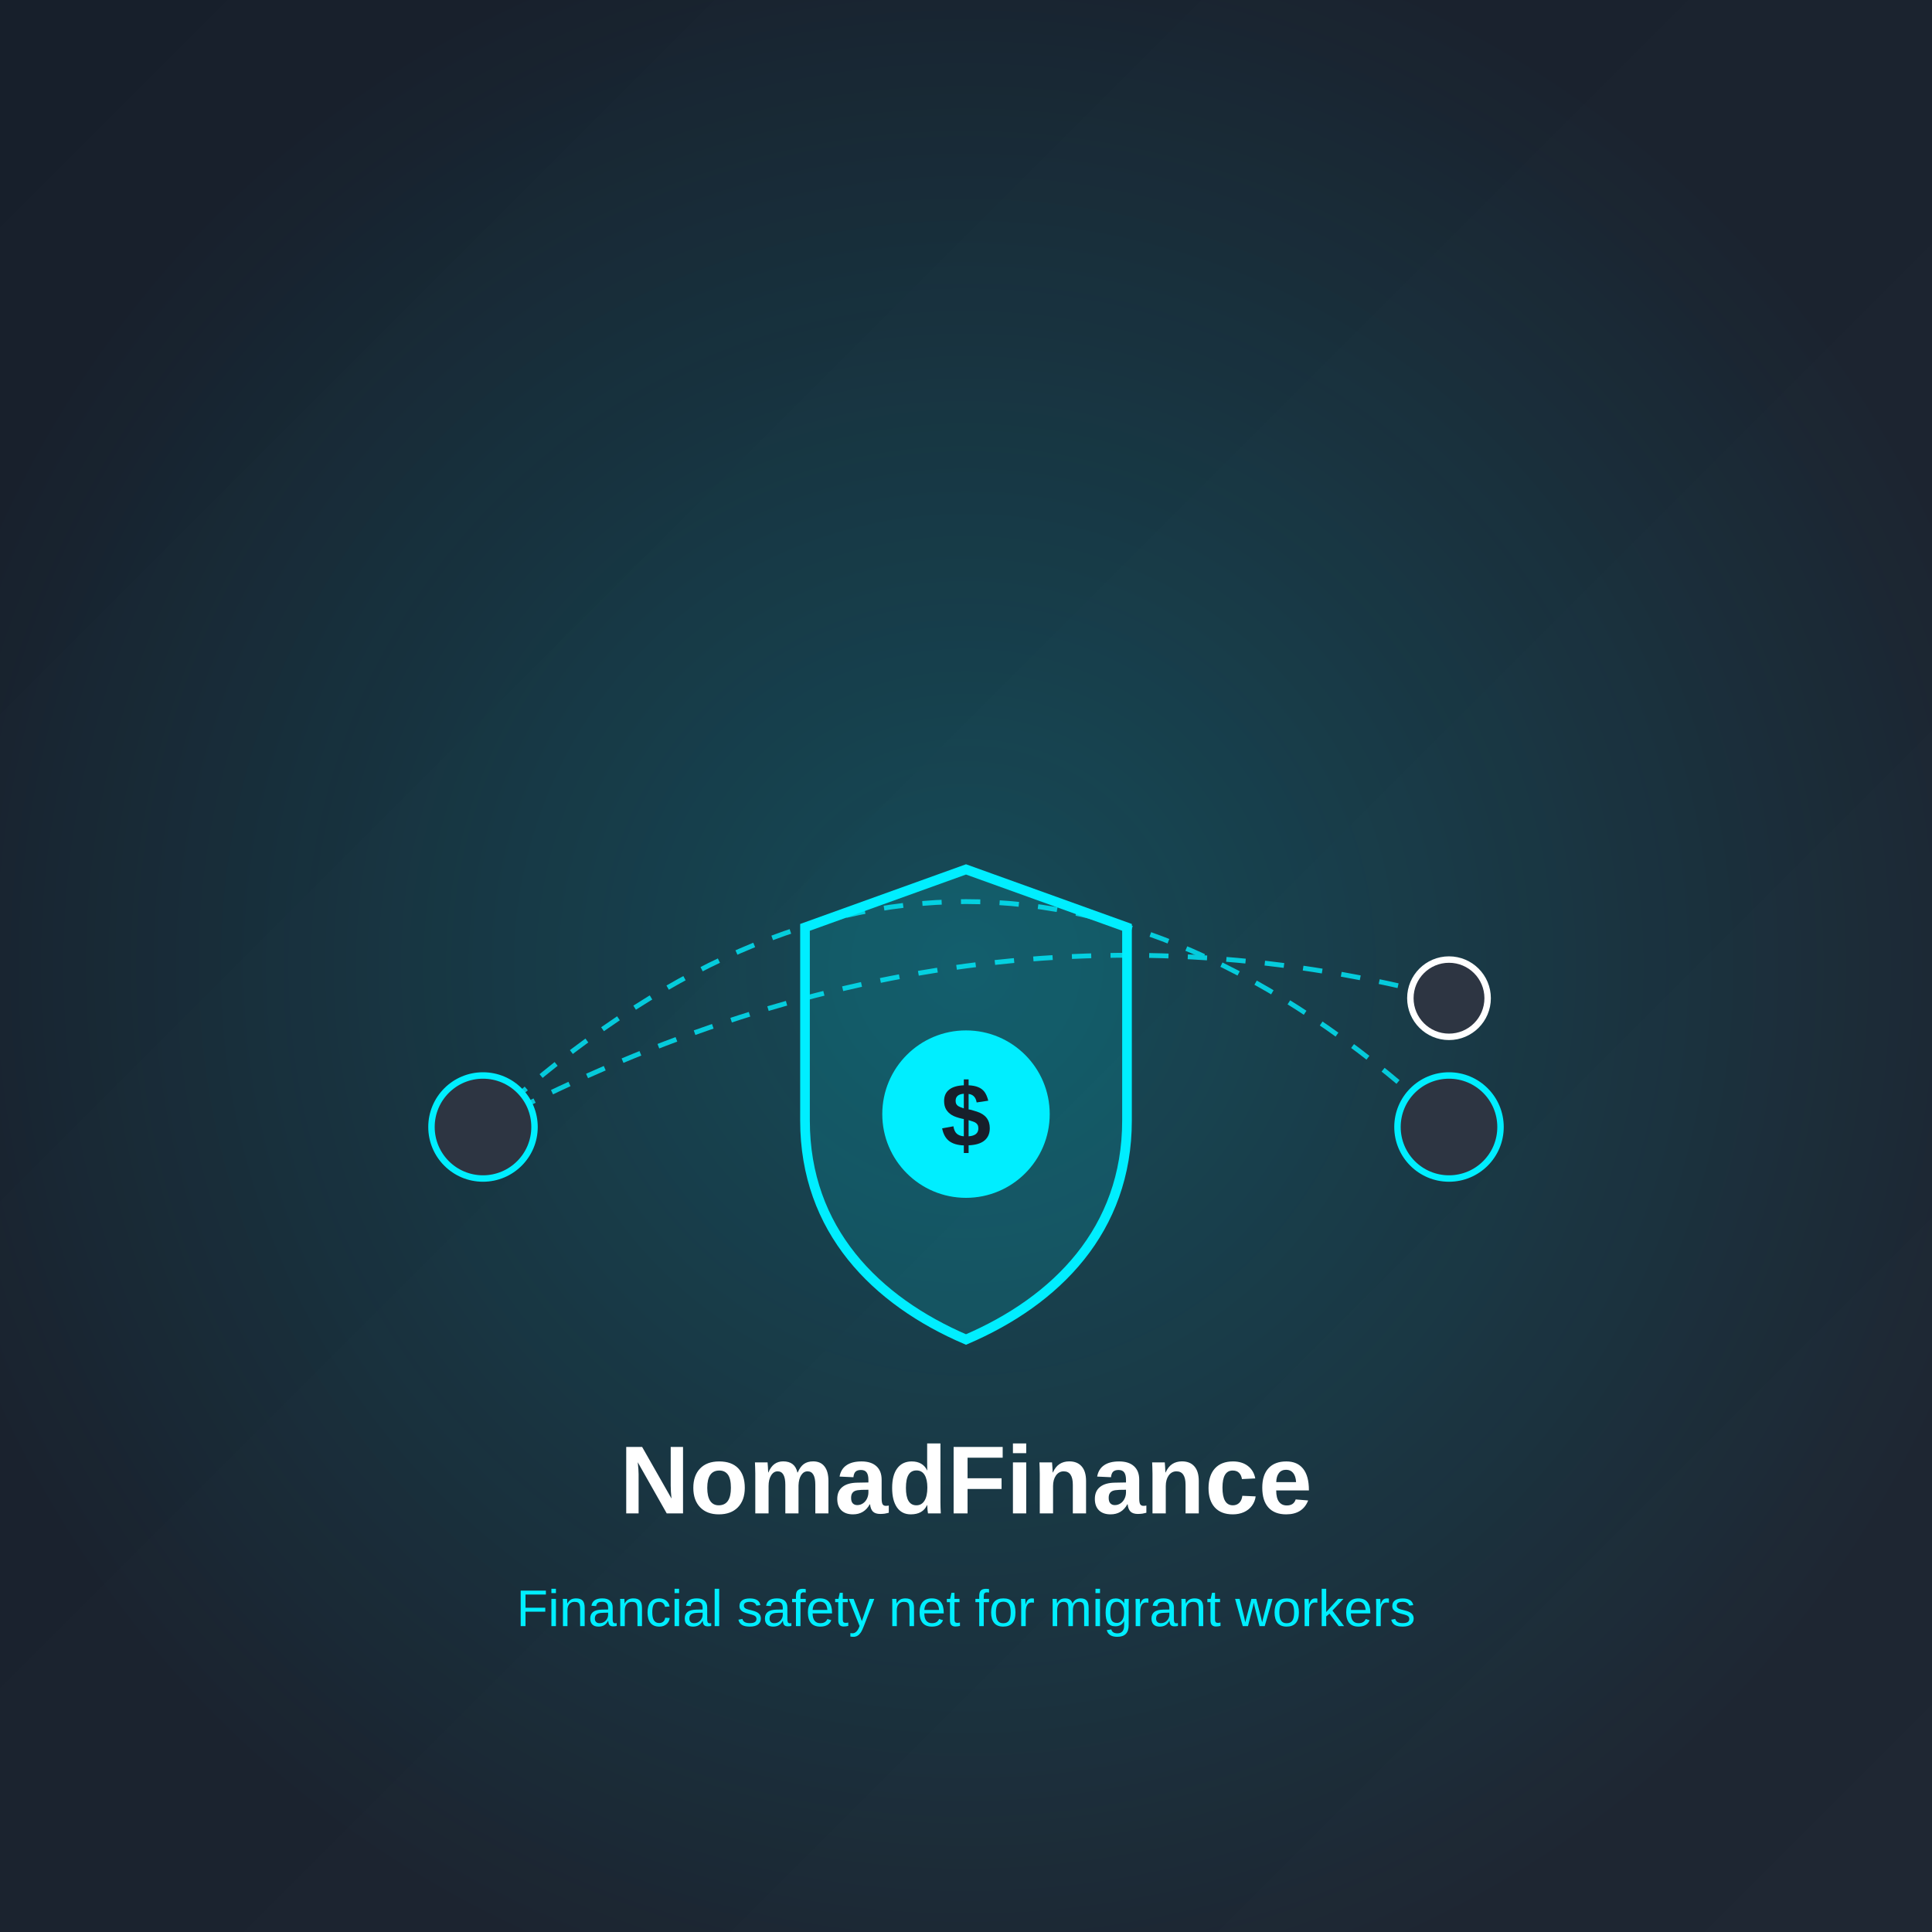
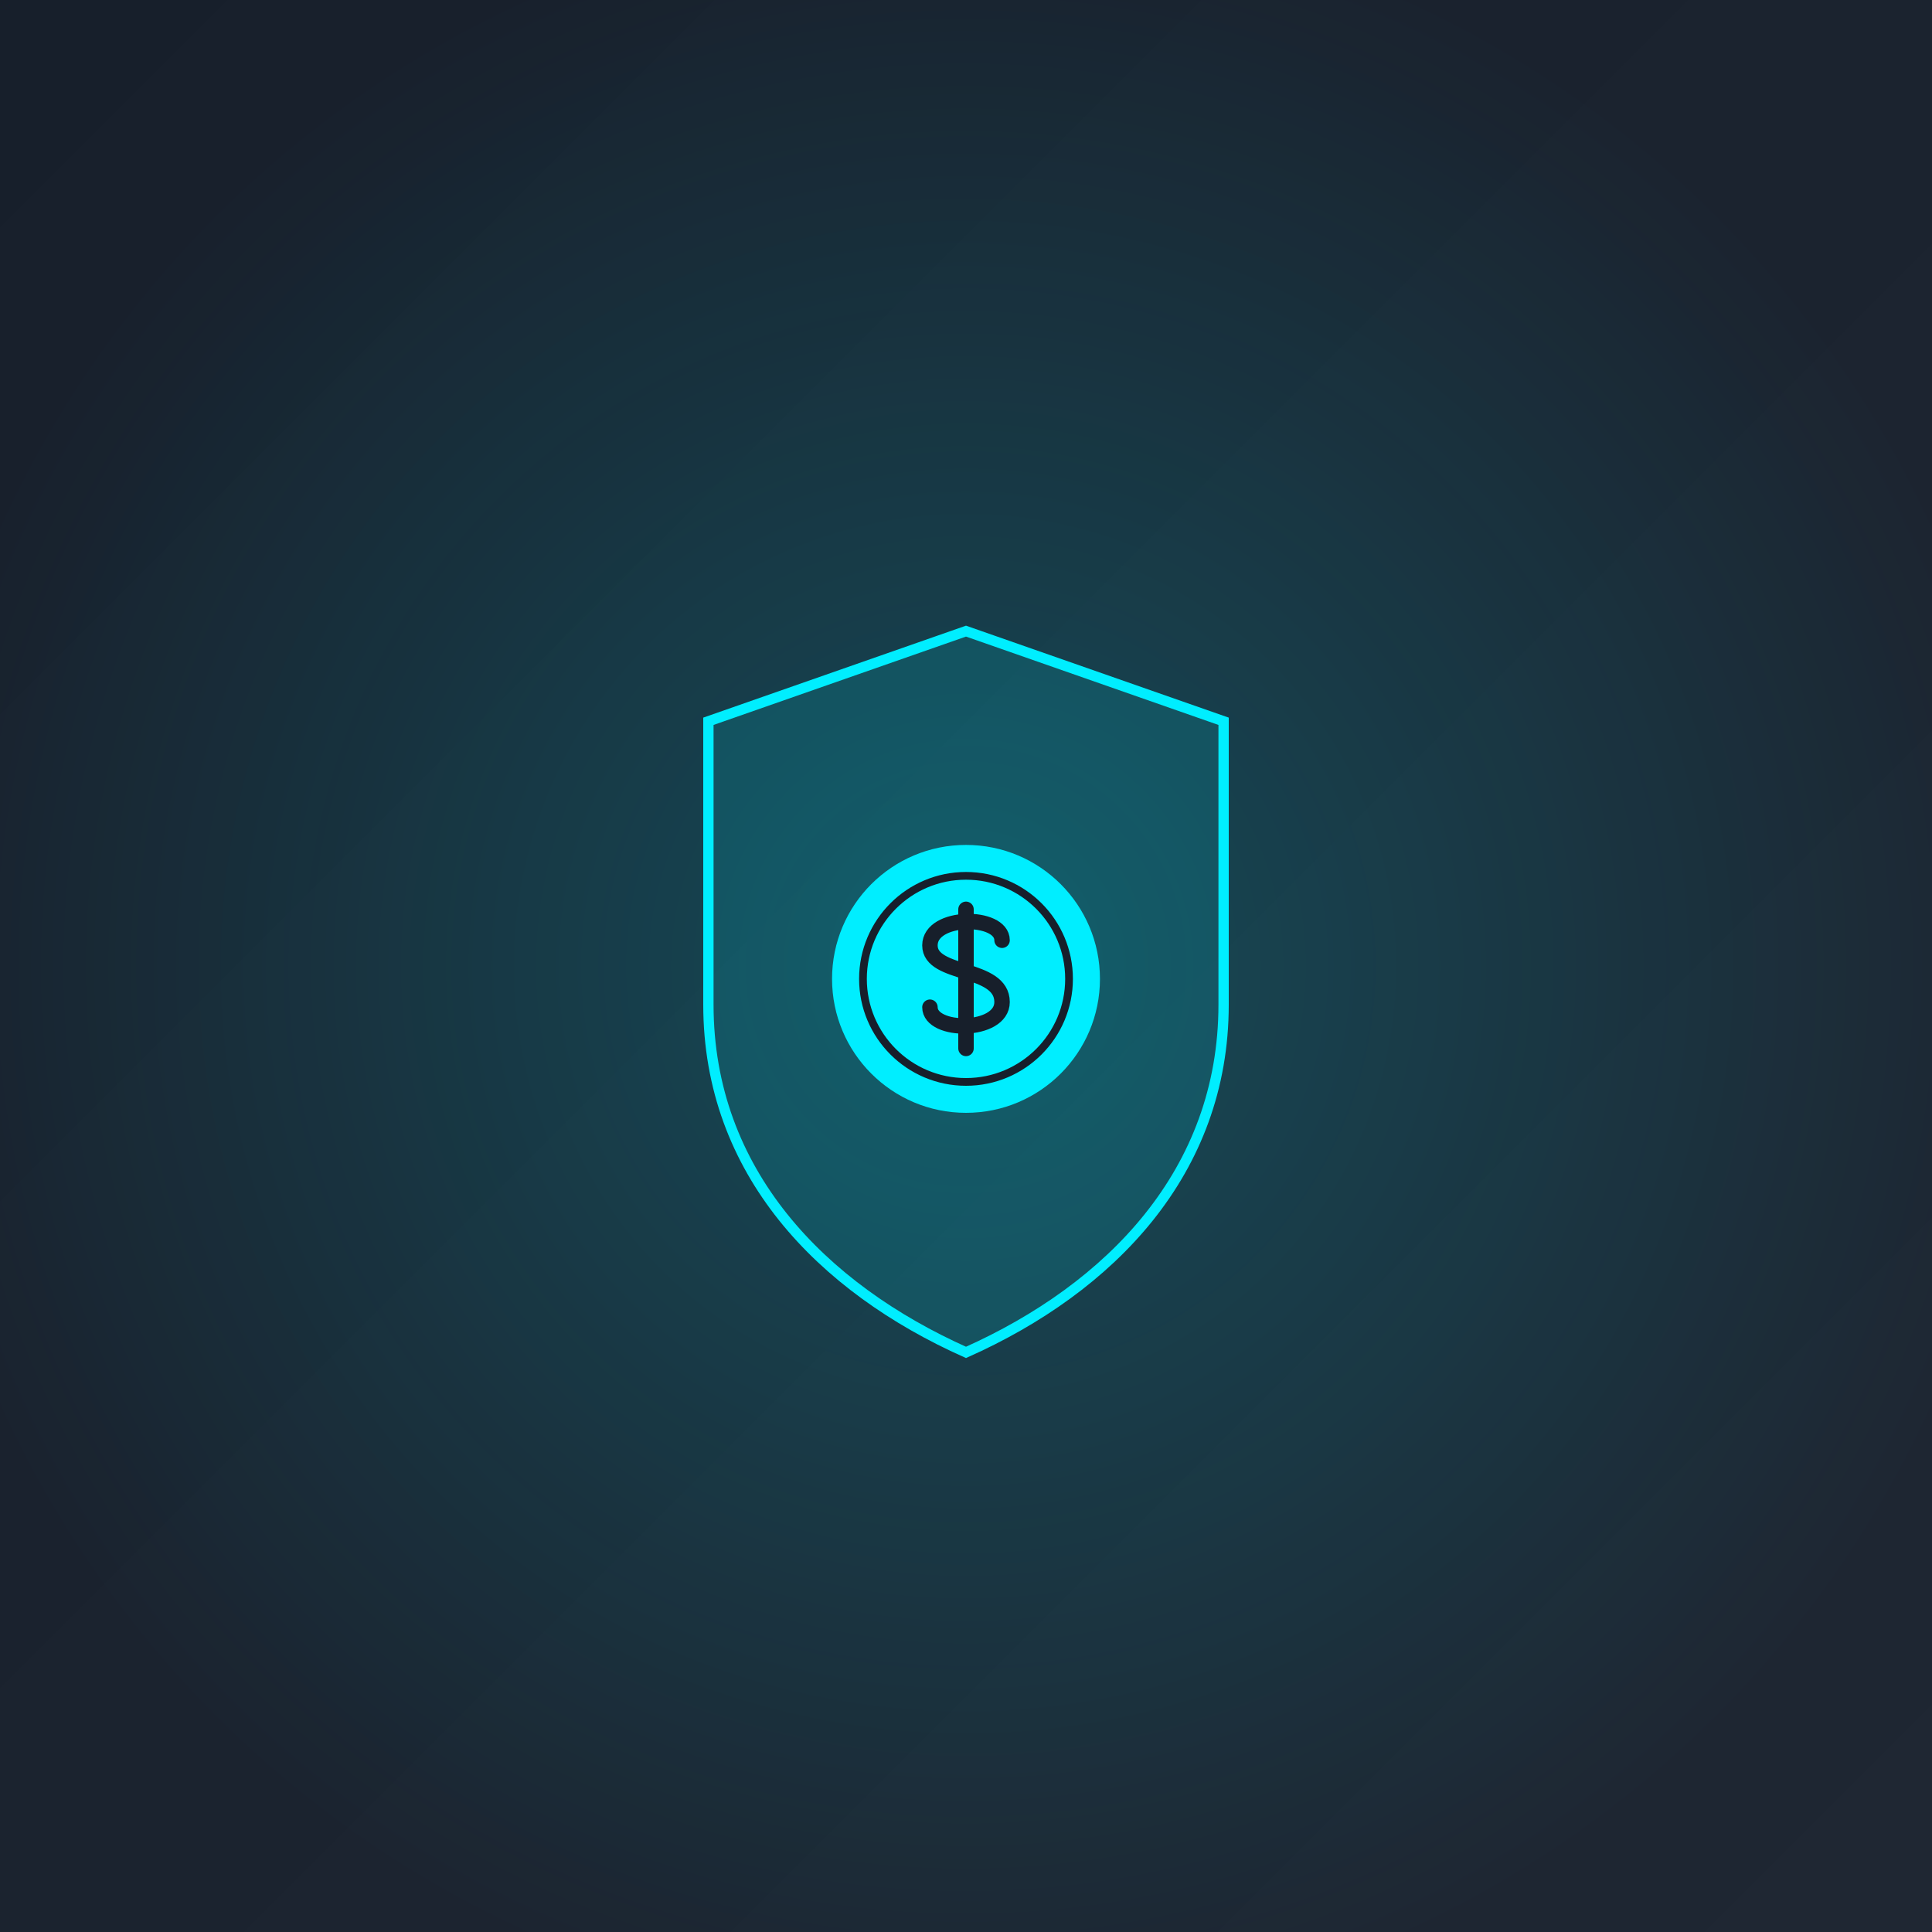
<svg xmlns="http://www.w3.org/2000/svg" viewBox="0 0 600 600">
  <defs>
    <linearGradient id="bgNF" x1="0%" y1="0%" x2="100%" y2="100%">
      <stop offset="0%" stop-color="#171f2b" />
      <stop offset="100%" stop-color="#1f2733" />
    </linearGradient>
    <radialGradient id="glowNF" cx="50%" cy="50%" r="55%">
      <stop offset="0%" stop-color="#0ef" stop-opacity="0.2" />
      <stop offset="100%" stop-color="#0ef" stop-opacity="0" />
    </radialGradient>
  </defs>
  <rect width="600" height="600" fill="url(#bgNF)" />
  <rect width="600" height="600" fill="url(#glowNF)" />
-   <g transform="translate(0,120)" fill="none" stroke="#0ef" stroke-width="1.5" opacity="0.8">
-     <path d="M150 230 Q300 90 450 230" stroke-dasharray="6 6" />
-     <path d="M150 230 Q300 150 450 190" stroke-dasharray="6 6" />
+   <g transform="translate(300,300) scale(0.8)">
+     <path d="M0 -130 L100 -95 V15 C100 80 56 125 0 150 C-56 125 -100 80 -100 15 V-95 Z" fill="#0ef" fill-opacity="0.12" stroke="#0ef" stroke-width="4" />
+     <circle cx="0" cy="5" r="52" fill="#0ef" />
+     <circle cx="0" cy="5" r="40" fill="none" stroke="#171f2b" stroke-width="3" />
+     <path d="M0 -22 V32 M14 -10 C14 -20 -14 -20 -14 -8 C-14 4 14 0 14 14 C14 26 -14 26 -14 16" fill="none" stroke="#171f2b" stroke-width="6" stroke-linecap="round" />
  </g>
-   <g transform="translate(0,120)">
-     <circle cx="150" cy="230" r="16" fill="#2d3542" stroke="#0ef" stroke-width="2" />
-     <circle cx="450" cy="230" r="16" fill="#2d3542" stroke="#0ef" stroke-width="2" />
-     <circle cx="450" cy="190" r="12" fill="#2d3542" stroke="#fff" stroke-width="2" />
-     <path d="M300 150 L350 168 V228 C350 262 328 284 300 296 C272 284 250 262 250 228 V168 Z" fill="#0ef" fill-opacity="0.12" stroke="#0ef" stroke-width="3" />
-     <circle cx="300" cy="226" r="26" fill="#0ef" />
-     <text x="300" y="236" text-anchor="middle" font-family="Poppins, Arial, sans-serif" font-size="28" font-weight="700" fill="#171f2b">$</text>
-   </g>
-   <text x="300" y="470" text-anchor="middle" font-family="Poppins, Arial, sans-serif" font-size="30" font-weight="600" fill="#fff">NomadFinance</text>
-   <text x="300" y="505" text-anchor="middle" font-family="Poppins, Arial, sans-serif" font-size="16" fill="#0ef">Financial safety net for migrant workers</text>
</svg>
